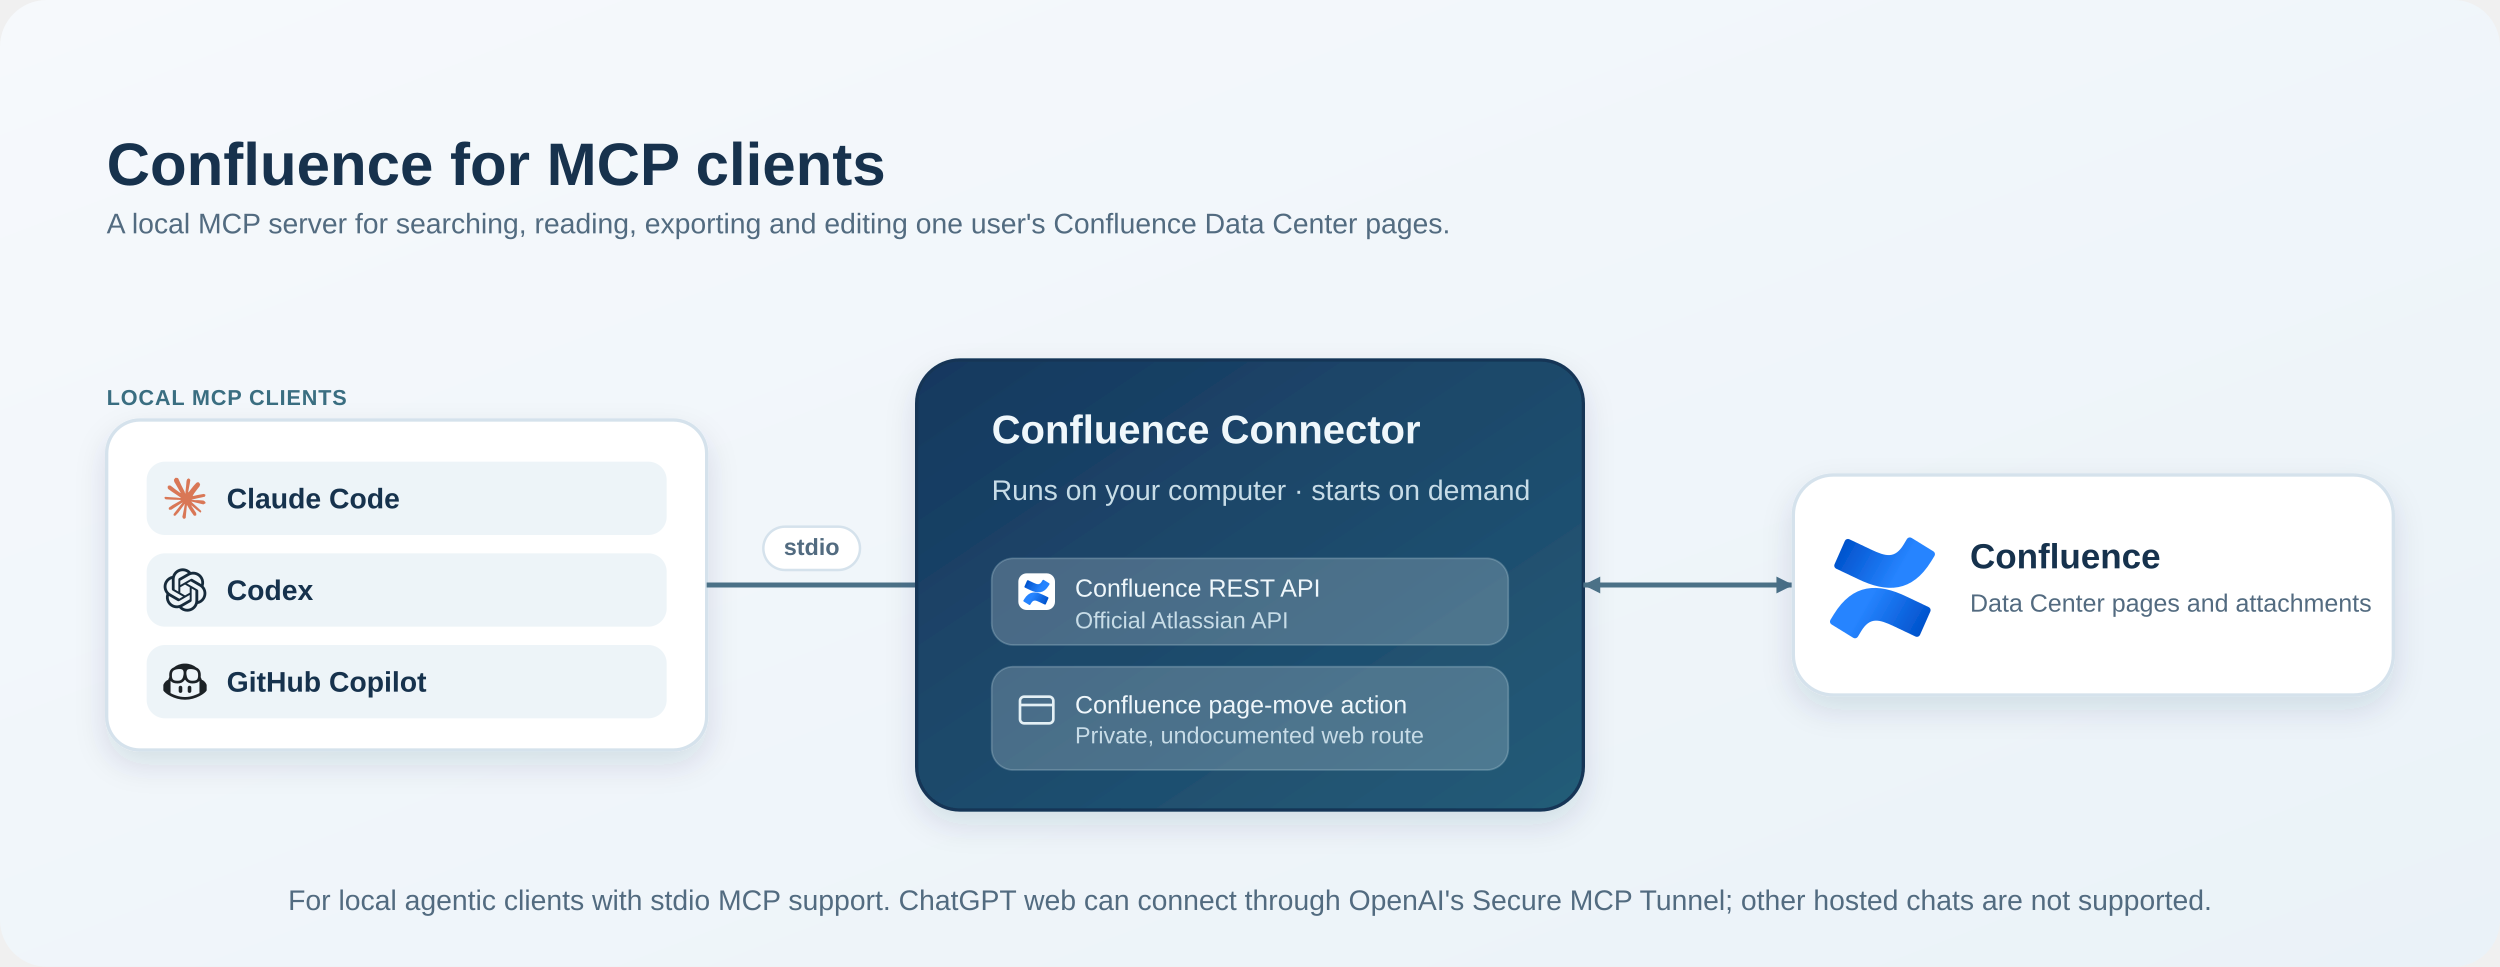
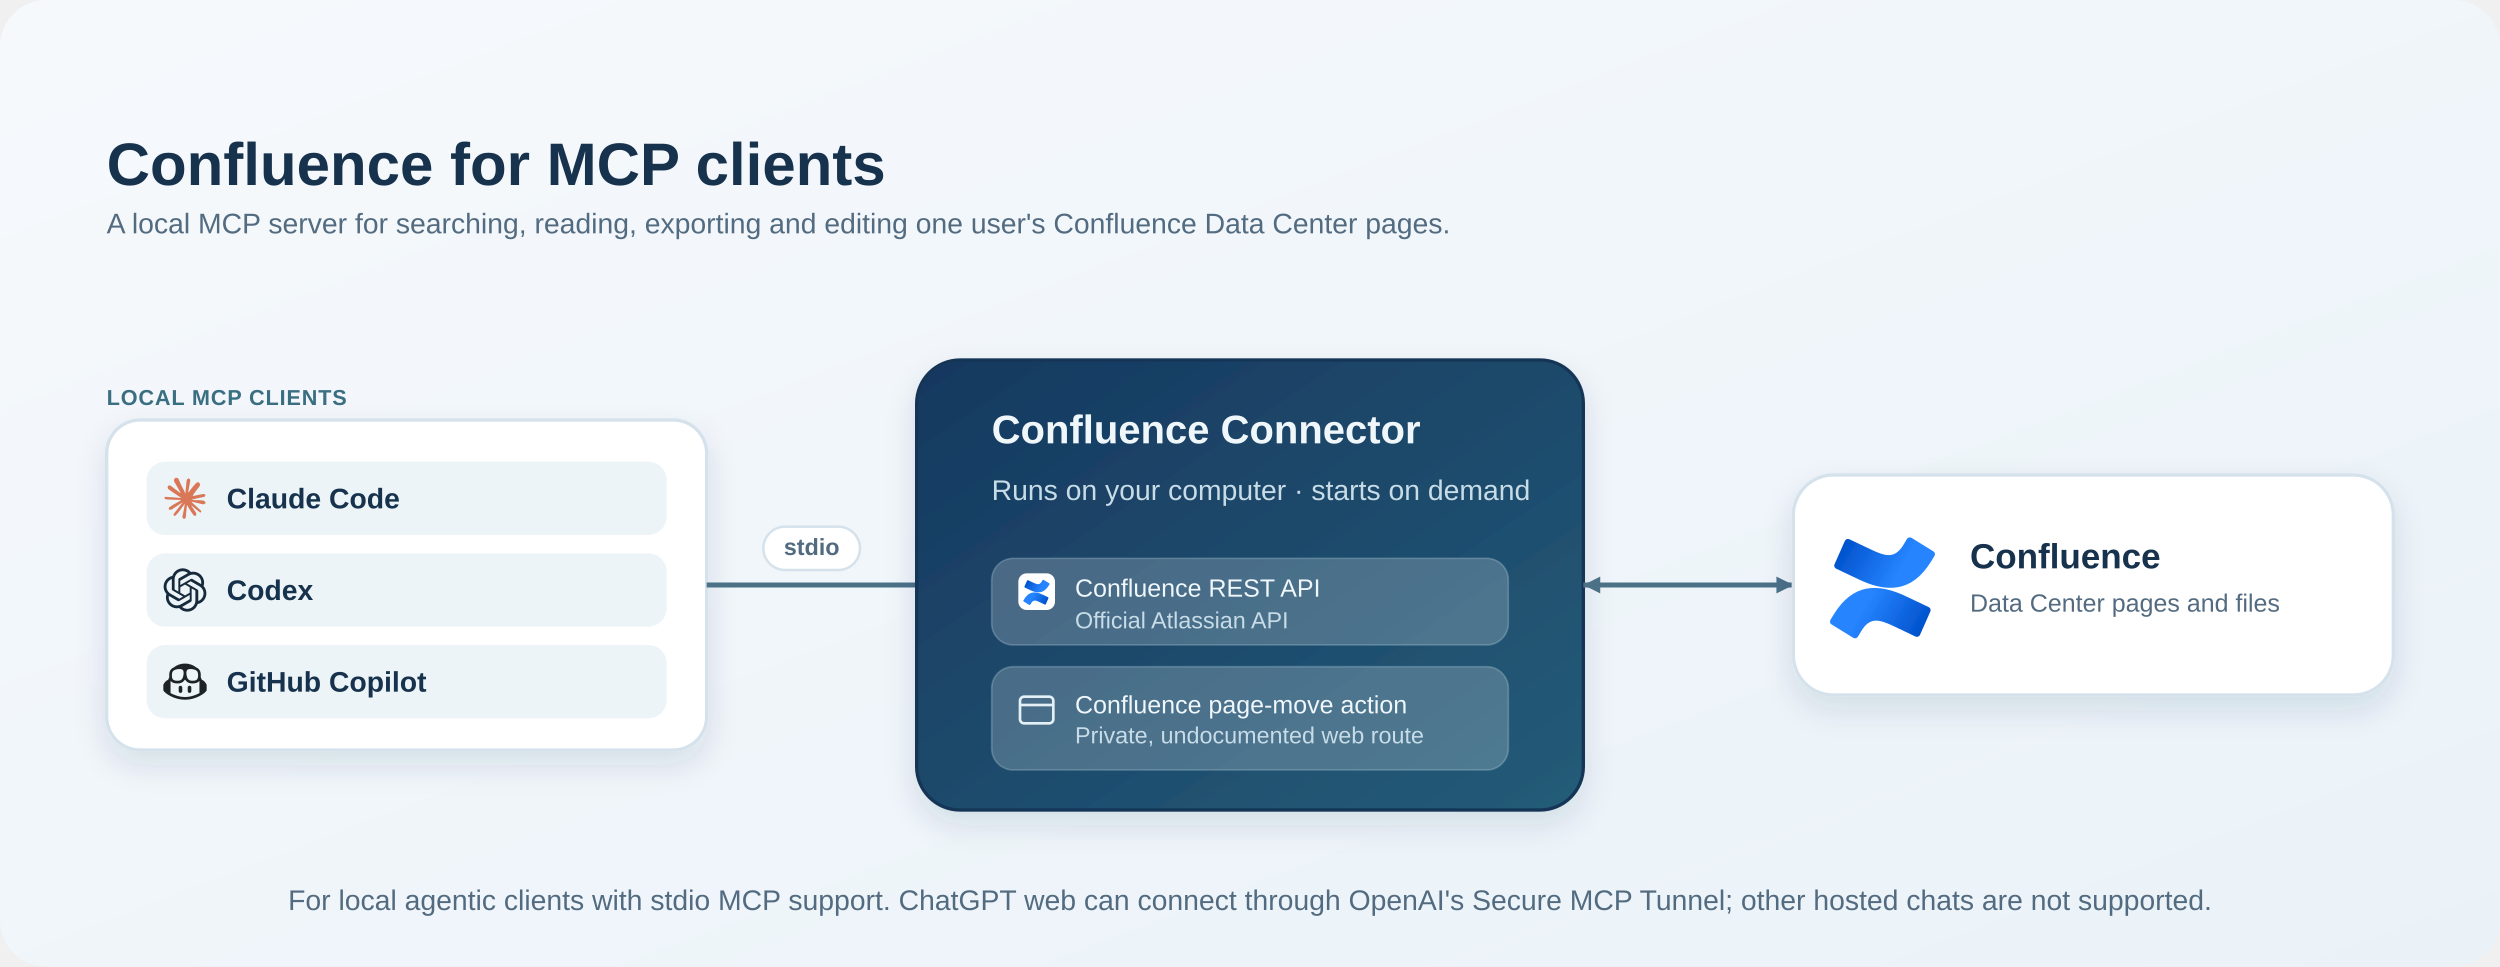
<svg xmlns="http://www.w3.org/2000/svg" width="1500" height="580" viewBox="0 0 1500 580" role="img" aria-labelledby="title description">
  <defs>
    <linearGradient id="bg" x1="0" y1="0" x2="1" y2="1">
      <stop offset="0" stop-color="#f6f9fc" />
      <stop offset="1" stop-color="#eaf2f8" />
    </linearGradient>
    <linearGradient id="connector" x1="0" y1="0" x2="1" y2="1">
      <stop offset="0" stop-color="#16385f" />
      <stop offset="1" stop-color="#245c78" />
    </linearGradient>
    <linearGradient id="cf-lower" x1="59.68" y1="67.65" x2="20.35" y2="45.05" gradientUnits="userSpaceOnUse">
      <stop offset="0.18" stop-color="#0052cc" />
      <stop offset="1" stop-color="#2684ff" />
    </linearGradient>
    <linearGradient id="cf-upper" x1="3.07" y1="-0.37" x2="42.41" y2="22.24" gradientUnits="userSpaceOnUse">
      <stop offset="0.18" stop-color="#0052cc" />
      <stop offset="1" stop-color="#2684ff" />
    </linearGradient>
    <marker id="arrow" markerUnits="userSpaceOnUse" markerWidth="13.52" markerHeight="13.52" viewBox="0 0 13.52 13.52" refX="11.83" refY="6.76" orient="auto-start-reverse">
      <path d="M1.69 1.69L11.83 6.76L1.69 11.83Z" fill="#4b7187" />
    </marker>
    <filter id="shadow" x="-20%" y="-20%" width="140%" height="150%">
      <feDropShadow dx="0" dy="8" stdDeviation="9" flood-color="#183153" flood-opacity=".12" />
    </filter>
    <symbol id="confluence-mark" viewBox="0 0 63.79 63.83">
      <path fill="url(#cf-lower)" d="M2.23,49.53c-.65,1.06-1.38,2.29-2,3.27a2,2,0,0,0,.67,2.72l13,8a2,2,0,0,0,2.77-.68c.52-.87,1.19-2,1.92-3.21,5.15-8.5,10.33-7.46,19.67-3l12.89,6.13a2,2,0,0,0,2.69-1l6.19-14a2,2,0,0,0-1-2.62c-2.72-1.28-8.13-3.83-13-6.18C28.51,30.45,13.62,31,2.23,49.53Z" />
      <path fill="url(#cf-upper)" d="M60.52,17.76c.65-1.06,1.38-2.29,2-3.27a2,2,0,0,0-.67-2.72l-13-8A2,2,0,0,0,46,4.43c-.52.87-1.19,2-1.92,3.21-5.15,8.5-10.33,7.46-19.67,3L11.56,4.54a2,2,0,0,0-2.69,1l-6.19,14a2,2,0,0,0,1,2.62c2.72,1.28,8.13,3.83,13,6.18C34.24,36.84,49.13,36.27,60.52,17.76Z" />
    </symbol>
    <style>
      text{font-family:Arial,Helvetica,sans-serif;fill:#17324d}.title{font-size:36px;font-weight:700}.subtitle{font-size:17px;fill:#526b80}.card{fill:#fff;stroke:#d5e2ec;stroke-width:2}.cardtitle{font-size:21px;font-weight:700}.small{font-size:15px;fill:#526b80}.label{font-size:13px;font-weight:700;letter-spacing:.5px;fill:#3a6e81}.client{font-size:17px;font-weight:600}.flow{fill:none;stroke:#4b7187;stroke-width:3}.content-flow{fill:none;stroke:#4b7187;stroke-width:3;marker-start:url(#arrow);marker-end:url(#arrow)}.edge-label-bg{fill:#fff;stroke:#d5e2ec;stroke-width:1.5}.edge-label{font-size:14px;font-weight:600;fill:#526b80;text-anchor:middle}.connector-panel text{fill:#eff7fb}.connector-panel .connector-secondary{fill:#c7dce7}
    </style>
  </defs>
  <rect width="1500" height="580" rx="28" fill="url(#bg)" />
  <text x="64" y="111" class="title">Confluence for MCP clients</text>
  <text x="64" y="140" class="subtitle">A local MCP server for searching, reading, exporting and editing one user's Confluence Data Center pages.</text>
  <g transform="translate(0 30)">
    <text x="64" y="213" class="label">LOCAL MCP CLIENTS</text>
    <g filter="url(#shadow)">
      <rect x="64" y="222" width="360" height="198" rx="20" class="card" />
      <rect x="88" y="247" width="312" height="44" rx="11" fill="#edf4f8" />
      <svg x="98" y="256" width="26" height="26" viewBox="0 0 248 248" aria-hidden="true">
        <path fill="#d97757" d="M52.428 162.873L98.784 136.879L99.549 134.602L98.784 133.334H96.492L88.724 132.862L62.235 132.153L39.311 131.207L17.025 130.026L11.421 128.844L6.2 121.873L6.709 118.447L11.421 115.257L18.171 115.847L33.071 116.911L55.485 118.447L71.659 119.392L95.728 121.873H99.549L100.058 120.337L98.784 119.392L97.766 118.447L74.588 102.732L49.499 86.191L36.382 76.62L29.378 71.776L25.812 67.286L24.284 57.361L30.651 50.272L39.311 50.862L41.476 51.453L50.264 58.188L68.984 72.721L93.436 90.68L97.001 93.634L98.437 92.665L98.657 91.98L97.001 89.263L83.757 65.277L69.621 40.819L63.253 30.658L61.598 24.632C60.956 22.103 60.579 20.011 60.579 17.425L67.838 7.5L71.913 6.2L81.719 7.5L85.795 11.044L91.907 24.986L101.714 46.845L116.996 76.62L121.453 85.482L123.873 93.634L124.764 96.115H126.292V94.698L127.566 77.92L129.858 57.361L132.15 30.894L132.915 23.451L136.608 14.471L143.994 9.626L149.725 12.344L154.437 19.079L153.8 23.451L150.998 41.646L145.522 70.121L141.957 89.263H143.994L146.414 86.781L156.093 74.021L172.266 53.698L179.398 45.663L187.803 36.802L193.152 32.548H203.34L210.726 43.655L207.415 55.116L196.972 68.349L188.312 79.574L175.896 96.21L168.191 109.585L168.882 110.689L170.738 110.53L198.755 104.504L213.91 101.787L231.994 98.715L240.144 102.496L241.036 106.395L237.852 114.311L218.495 119.037L195.826 123.645L162.07 131.592L161.696 131.893L162.137 132.547L177.36 133.925L183.855 134.279H199.774L229.447 136.524L237.215 141.605L241.8 147.867L241.036 152.711L229.065 158.737L213.019 154.956L175.45 145.977L162.587 142.787H160.805V143.85L171.502 154.366L191.242 172.089L215.82 195.011L217.094 200.682L213.91 205.172L210.599 204.699L188.949 188.394L180.544 181.069L161.696 165.118H160.422V166.772L164.752 173.152L187.803 207.771L188.949 218.405L187.294 221.832L181.308 223.959L174.813 222.777L161.187 203.754L147.305 182.486L136.098 163.345L134.745 164.2L128.075 235.42L125.019 239.082L117.887 241.8L111.902 237.31L108.718 229.984L111.902 215.452L115.722 196.547L118.779 181.541L121.58 162.873L123.291 156.636L123.14 156.219L121.773 156.449L107.699 175.752L86.304 204.699L69.366 222.777L65.291 224.431L58.287 220.768L58.923 214.27L62.871 208.48L86.304 178.705L100.44 160.155L109.551 149.507L109.462 147.967L108.959 147.924L46.698 188.512L35.618 189.93L30.779 185.44L31.416 178.115L33.708 175.752L52.428 162.873Z" />
      </svg>
      <text x="136" y="275" class="client">Claude Code</text>
      <rect x="88" y="302" width="312" height="44" rx="11" fill="#edf4f8" />
      <svg x="98" y="311" width="26" height="26" viewBox="0 0 24 24" aria-hidden="true">
        <path fill="#172b3b" d="M22.282 9.821a6 6 0 0 0-.516-4.91 6.05 6.05 0 0 0-6.51-2.9A6.065 6.065 0 0 0 4.981 4.18a6 6 0 0 0-3.998 2.9 6.05 6.05 0 0 0 .743 7.097 5.98 5.98 0 0 0 .51 4.911 6.05 6.05 0 0 0 6.515 2.9A6 6 0 0 0 13.26 24a6.06 6.06 0 0 0 5.772-4.206 6 6 0 0 0 3.997-2.9 6.06 6.06 0 0 0-.747-7.073M13.26 22.43a4.48 4.48 0 0 1-2.876-1.04l.141-.081 4.779-2.758a.8.8 0 0 0 .392-.681v-6.737l2.02 1.168a.07.07 0 0 1 .038.052v5.583a4.504 4.504 0 0 1-4.494 4.494M3.6 18.304a4.47 4.47 0 0 1-.535-3.014l.142.085 4.783 2.759a.77.77 0 0 0 .78 0l5.843-3.369v2.332a.08.08 0 0 1-.033.062L9.74 19.95a4.5 4.5 0 0 1-6.14-1.646M2.34 7.896a4.5 4.5 0 0 1 2.366-1.973V11.6a.77.77 0 0 0 .388.677l5.815 3.354-2.02 1.168a.08.08 0 0 1-.071 0l-4.83-2.786A4.504 4.504 0 0 1 2.34 7.872zm16.597 3.855-5.833-3.387L15.119 7.2a.08.08 0 0 1 .071 0l4.83 2.791a4.494 4.494 0 0 1-.676 8.105v-5.678a.79.79 0 0 0-.407-.667m2.01-3.023-.141-.085-4.774-2.782a.78.78 0 0 0-.785 0L9.409 9.23V6.897a.07.07 0 0 1 .028-.061l4.83-2.787a4.5 4.5 0 0 1 6.68 4.66zm-12.64 4.135-2.02-1.164a.08.08 0 0 1-.038-.057V6.075a4.5 4.5 0 0 1 7.375-3.453l-.142.08L8.704 5.46a.8.8 0 0 0-.393.681zm1.097-2.365 2.602-1.5 2.607 1.5v2.999l-2.597 1.5-2.607-1.5Z" />
      </svg>
      <text x="136" y="330" class="client">Codex</text>
      <rect x="88" y="357" width="312" height="44" rx="11" fill="#edf4f8" />
      <svg x="98" y="366" width="26" height="26" viewBox="0 0 24 24" aria-hidden="true">
        <path fill="#1f2328" d="M23.922 16.992c-.861 1.495-5.859 5.023-11.922 5.023-6.063 0-11.061-3.528-11.922-5.023A.641.641 0 0 1 0 16.736v-2.869a.841.841 0 0 1 .053-.22c.372-.935 1.347-2.292 2.605-2.656.167-.429.414-1.055.644-1.517a10.195 10.195 0 0 1-.052-1.086c0-1.331.282-2.499 1.132-3.368.397-.406.89-.717 1.474-.952 1.399-1.136 3.392-2.093 6.122-2.093 2.731 0 4.767.957 6.166 2.093.584.235 1.077.546 1.474.952.85.869 1.132 2.037 1.132 3.368 0 .368-.014.733-.052 1.086.23.462.477 1.088.644 1.517 1.258.364 2.233 1.721 2.605 2.656a.832.832 0 0 1 .053.22v2.869a.641.641 0 0 1-.078.256ZM12.172 11h-.344a4.323 4.323 0 0 1-.355.508C10.703 12.455 9.555 13 7.965 13c-1.725 0-2.989-.359-3.782-1.259a2.005 2.005 0 0 1-.085-.104L4 11.741v6.585c1.435.779 4.514 2.179 8 2.179 3.486 0 6.565-1.4 8-2.179v-6.585l-.098-.104s-.033.045-.085.104c-.793.9-2.057 1.259-3.782 1.259-1.59 0-2.738-.545-3.508-1.492a4.323 4.323 0 0 1-.355-.508h-.016.016Zm.641-2.935c.136 1.057.403 1.913.878 2.497.442.544 1.134.938 2.344.938 1.573 0 2.292-.337 2.657-.751.384-.435.558-1.15.558-2.361 0-1.14-.243-1.847-.705-2.319-.477-.488-1.319-.862-2.824-1.025-1.487-.161-2.192.138-2.533.529-.269.307-.437.808-.438 1.578v.021c0 .265.021.562.063.893Zm-1.626 0c.042-.331.063-.628.063-.894v-.02c-.001-.77-.169-1.271-.438-1.578-.341-.391-1.046-.69-2.533-.529-1.505.163-2.347.537-2.824 1.025-.462.472-.705 1.179-.705 2.319 0 1.211.175 1.926.558 2.361.365.414 1.084.751 2.657.751 1.21 0 1.902-.394 2.344-.938.475-.584.742-1.44.878-2.497Z" />
        <path fill="#1f2328" d="M14.5 14.25a1 1 0 0 1 1 1v2a1 1 0 0 1-2 0v-2a1 1 0 0 1 1-1Zm-5 0a1 1 0 0 1 1 1v2a1 1 0 0 1-2 0v-2a1 1 0 0 1 1-1Z" />
      </svg>
      <text x="136" y="385" class="client">GitHub Copilot</text>
    </g>
  </g>
  <path d="M424 351H550" class="flow" />
  <rect x="458" y="316" width="58" height="26" rx="13" class="edge-label-bg" />
  <text x="487" y="333" class="edge-label">stdio</text>
  <g class="connector-panel" filter="url(#shadow)">
    <rect x="550" y="216" width="400" height="270" rx="26" fill="url(#connector)" stroke="#123656" stroke-width="2" />
    <text x="595" y="266" font-size="24" font-weight="700" fill="#fff">Confluence Connector</text>
    <text x="595" y="300" font-size="17" class="connector-secondary">Runs on your computer · starts on demand</text>
    <rect x="595" y="335" width="310" height="52" rx="13" fill="#ffffff" fill-opacity=".2" stroke="#d5edf5" stroke-opacity=".24" />
    <rect x="611" y="344" width="22" height="22" rx="5" fill="#fff" />
    <use href="#confluence-mark" x="614" y="347" width="16" height="16" aria-hidden="true" />
    <text x="645" y="358" font-size="15" fill="#e4f0f5">Confluence REST API</text>
    <text x="645" y="377" font-size="14" class="connector-secondary">Official Atlassian API</text>
    <rect x="595" y="400" width="310" height="62" rx="13" fill="#ffffff" fill-opacity=".2" stroke="#d5edf5" stroke-opacity=".24" />
    <g aria-hidden="true" fill="none" stroke="#e4f0f5" stroke-width="1.6">
      <rect x="612" y="418" width="20" height="16" rx="2.5" />
      <path d="M612 423H632" />
    </g>
    <text x="645" y="428" font-size="15" fill="#e4f0f5">Confluence page-move action</text>
    <text x="645" y="446" font-size="14" class="connector-secondary">Private, undocumented web route</text>
  </g>
  <path d="M950 351H1076" class="content-flow" />
  <g filter="url(#shadow)">
    <rect x="1076" y="285" width="360" height="132" rx="24" class="card" />
    <use href="#confluence-mark" x="1098" y="319" width="64" height="64" aria-hidden="true" />
    <text x="1182" y="341" class="cardtitle">Confluence</text>
-     <text x="1182" y="367" font-size="14" class="small">Data Center pages and attachments</text>
+     <text x="1182" y="367" font-size="14" class="small">Data Center pages and files</text>
  </g>
  <text x="750" y="546" class="subtitle" text-anchor="middle" font-size="14">For local agentic clients with stdio MCP support. ChatGPT web can connect through OpenAI's Secure MCP Tunnel; other hosted chats are not supported.</text>
</svg>
